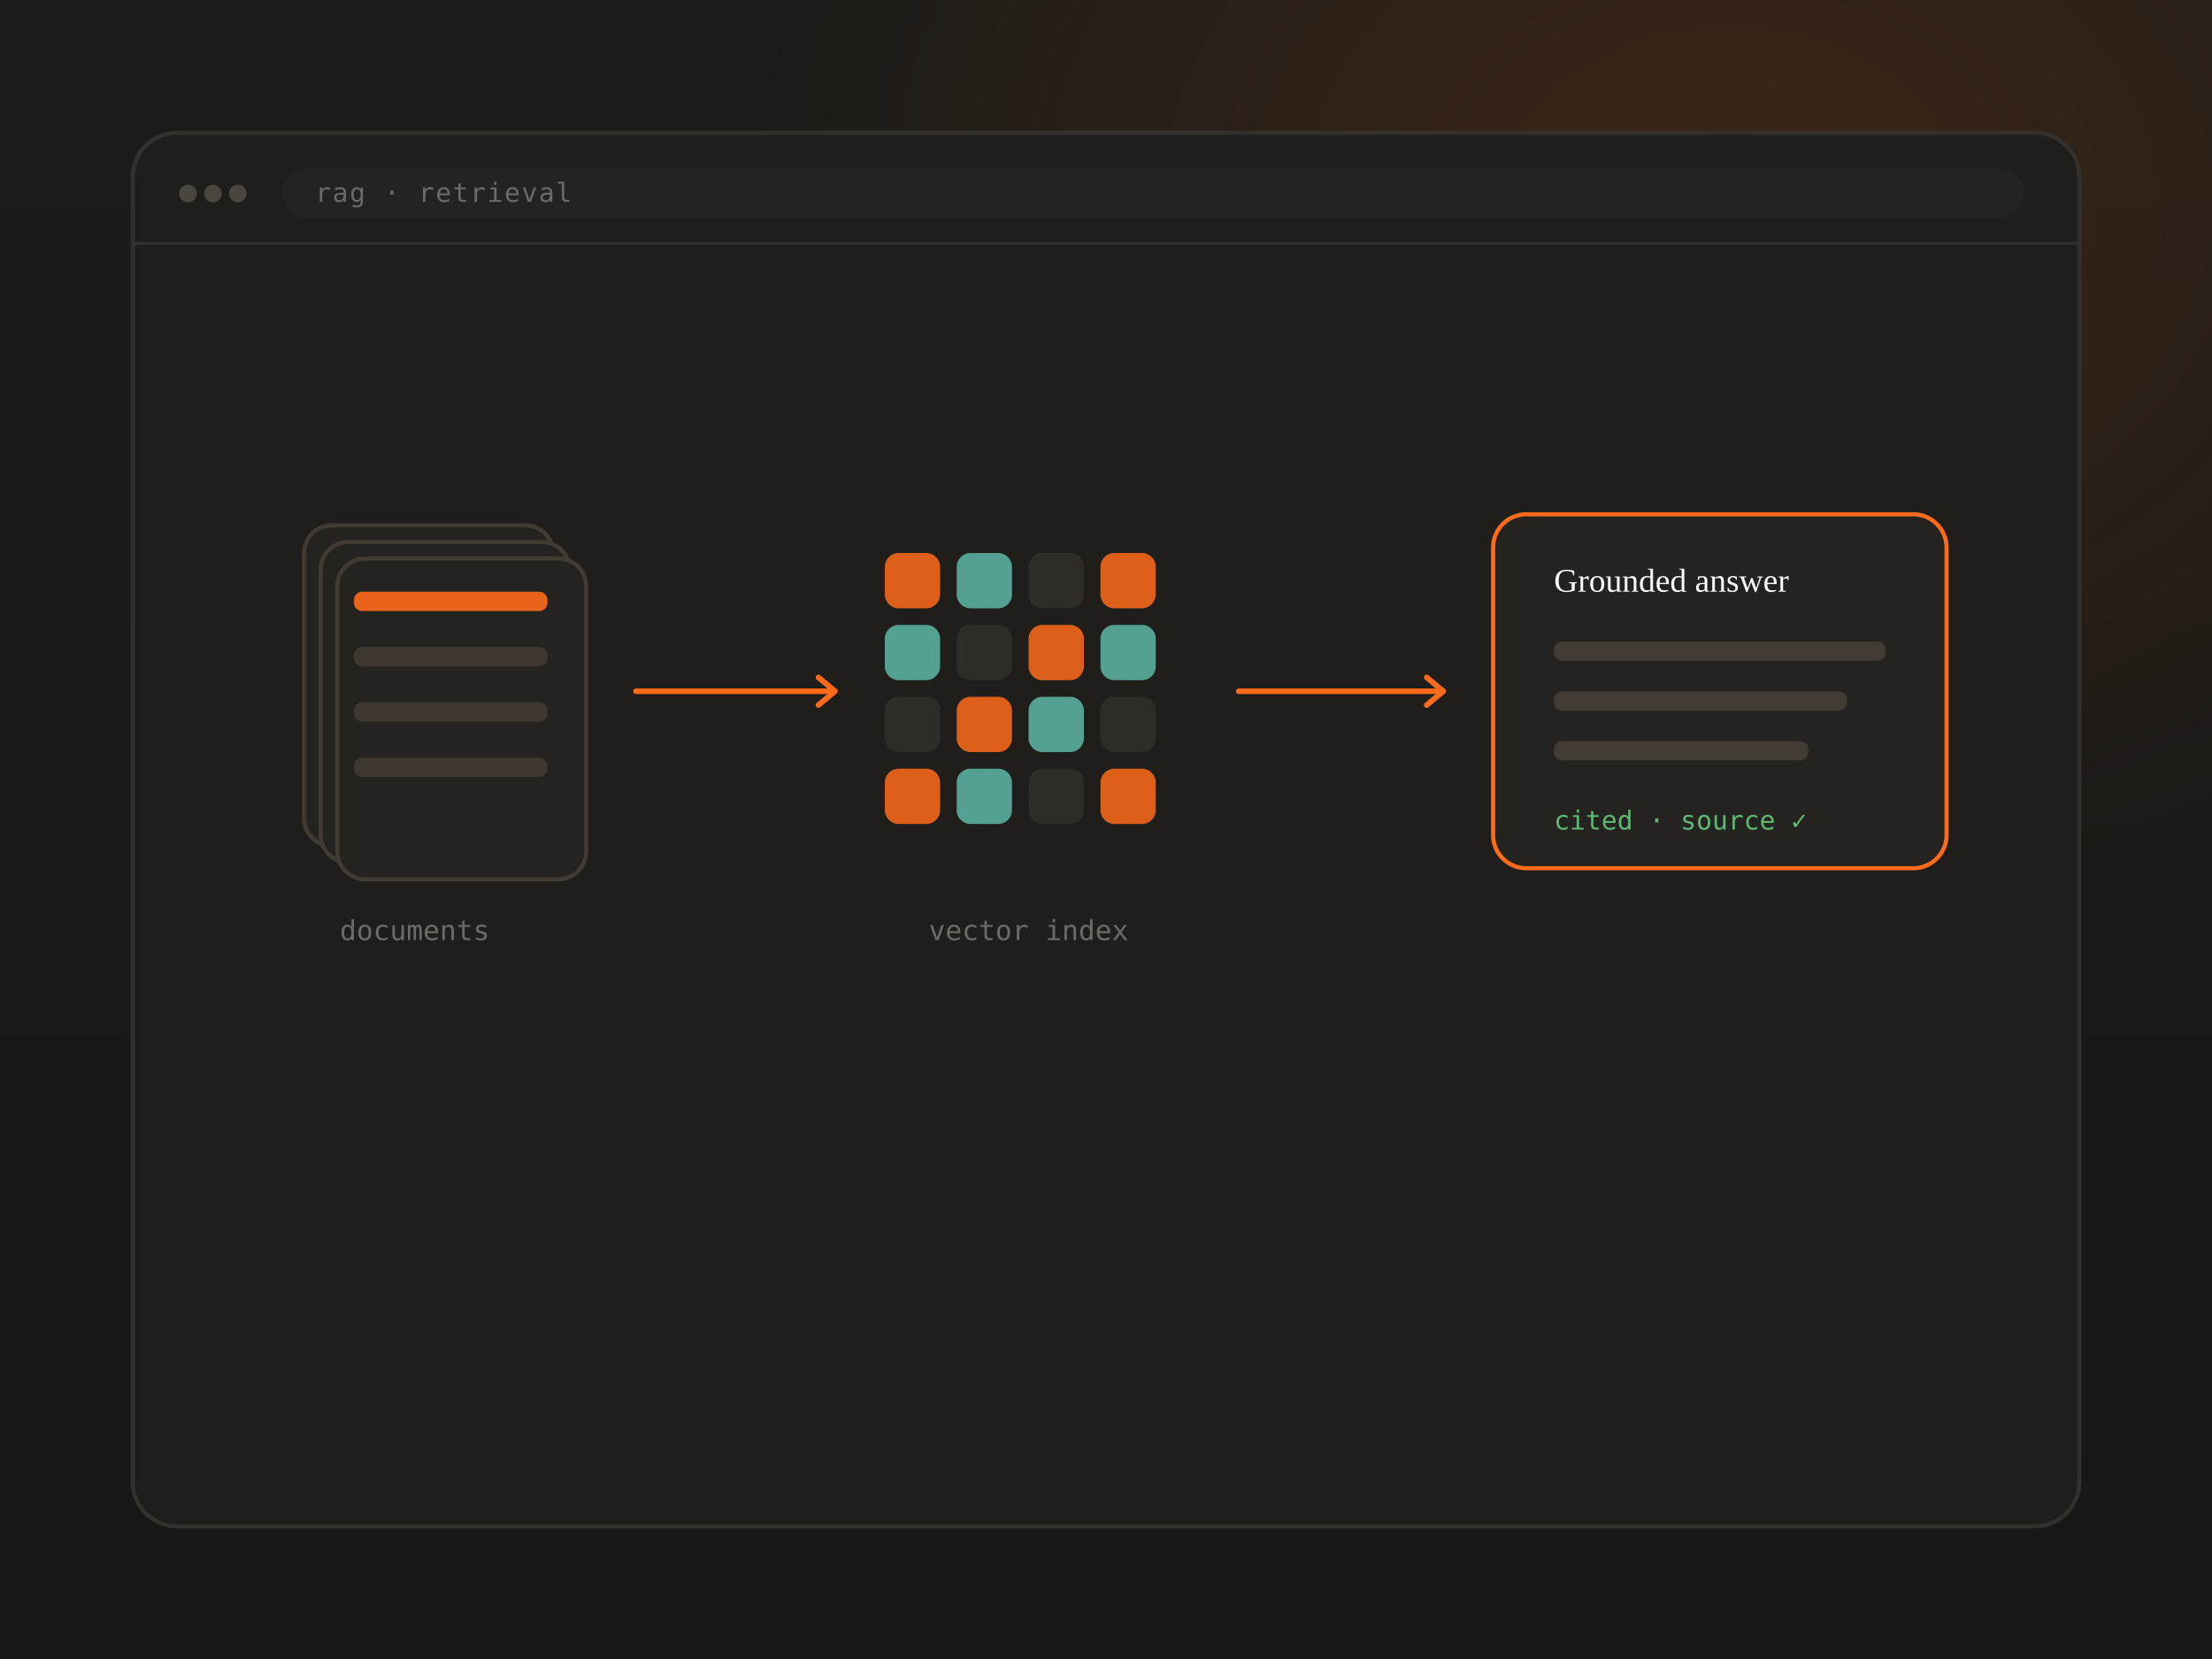
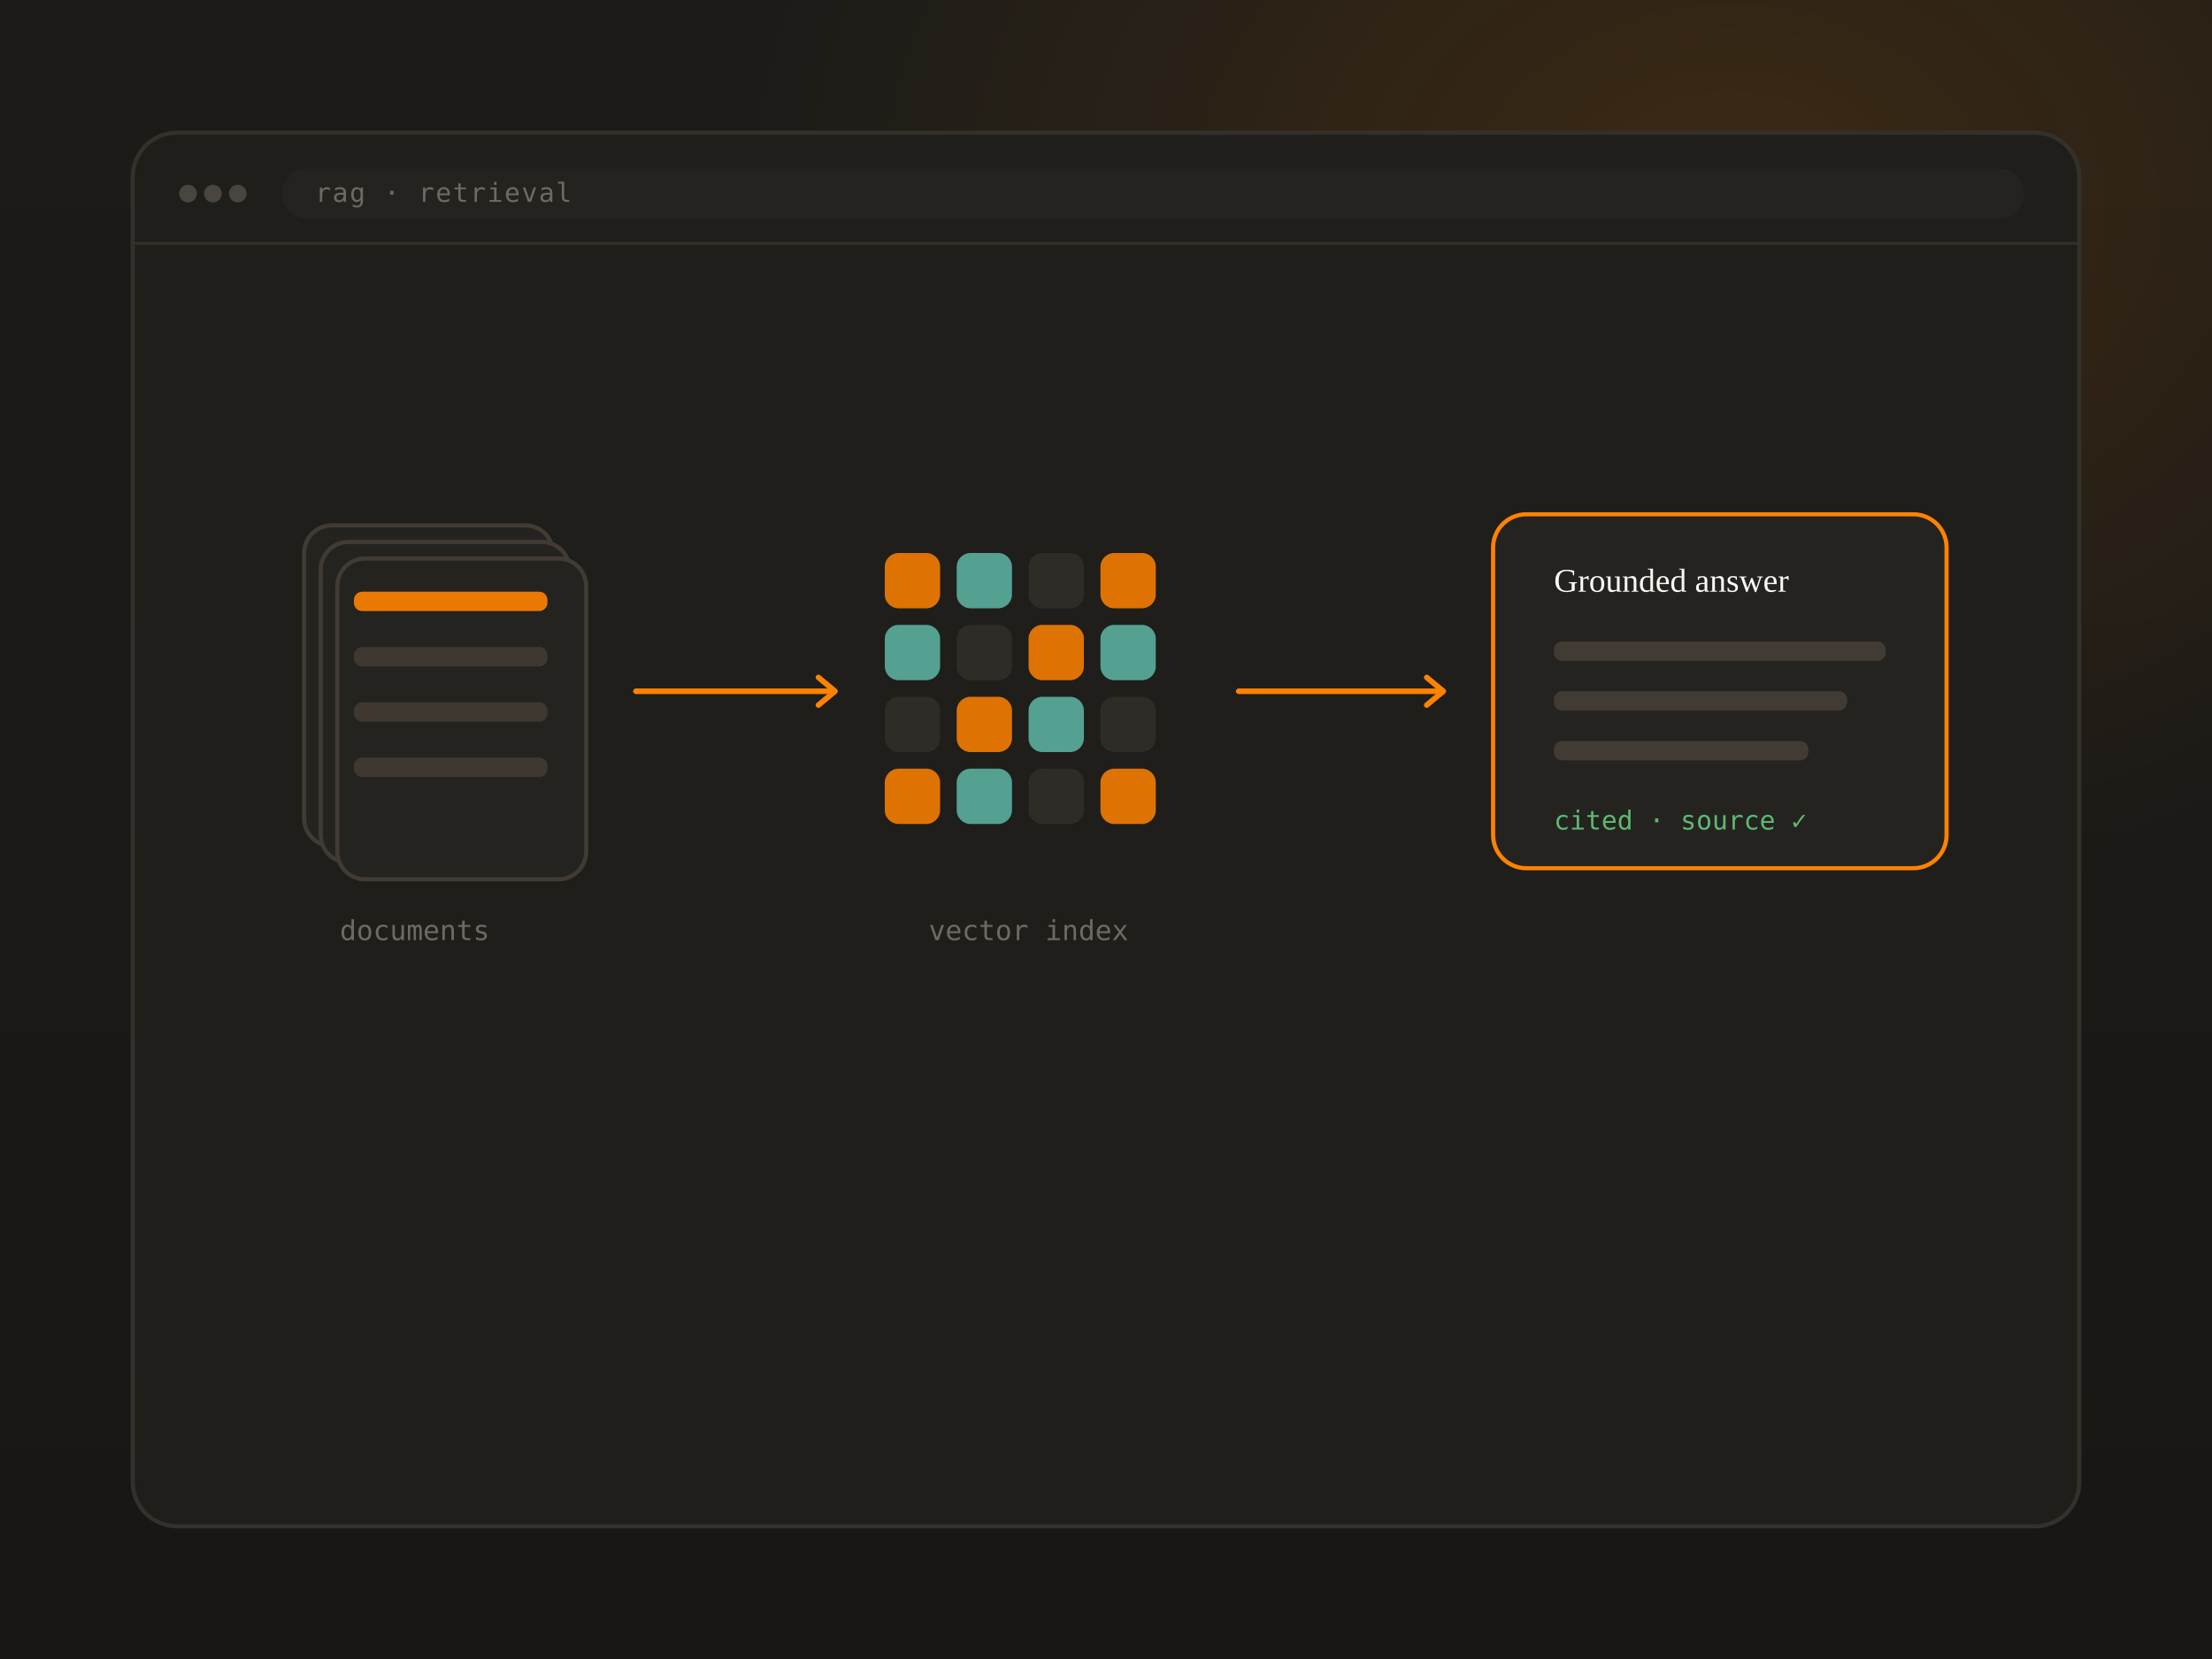
<svg xmlns="http://www.w3.org/2000/svg" viewBox="0 0 800 600" width="800" height="600" role="img">
  <defs>
    <linearGradient id="bg" x1="0" y1="0" x2="0" y2="1">
      <stop offset="0" stop-color="#1c1b18" />
      <stop offset="1" stop-color="#181715" />
    </linearGradient>
    <radialGradient id="glow" cx="0.78" cy="0.12" r="0.9">
-       <stop offset="0" stop-color="#ff6b1a" stop-opacity="0.14" />
-       <stop offset="0.5" stop-color="#ff6b1a" stop-opacity="0" />
+       <stop offset="0" stop-color="#ff8300" stop-opacity="0.14" />
+       <stop offset="0.5" stop-color="#ff8300" stop-opacity="0" />
    </radialGradient>
  </defs>
  <rect x="0.0" y="0.0" width="800.0" height="600.0" rx="0" fill="url(#bg)" />
  <rect x="0.0" y="0.0" width="800.0" height="600.0" rx="0" fill="url(#glow)" />
  <rect x="48.0" y="48.0" width="704.0" height="504.0" rx="16" fill="#1f1e1b" stroke="#34302b" stroke-width="1.5" />
  <circle cx="68.0" cy="70.0" r="3.2" fill="#4a453e" />
  <circle cx="77.0" cy="70.0" r="3.2" fill="#4a453e" />
  <circle cx="86.0" cy="70.0" r="3.2" fill="#4a453e" />
  <rect x="102.0" y="61.0" width="630.0" height="18.0" rx="9" fill="#252320" />
  <text x="114.0" y="73.0" font-family="'JetBrains Mono','SFMono-Regular',ui-monospace,monospace" font-size="9.5" font-weight="400" fill="#6c6a64" text-anchor="start" letter-spacing="0.5">rag · retrieval</text>
  <line x1="48.0" y1="88.0" x2="752.0" y2="88.0" stroke="#34302b" stroke-width="1" stroke-linecap="round" />
  <rect x="110.0" y="190.0" width="90.0" height="116.0" rx="10" fill="#252320" stroke="#413b34" stroke-width="1.5" />
  <rect x="116.0" y="196.0" width="90.0" height="116.0" rx="10" fill="#252320" stroke="#413b34" stroke-width="1.5" />
  <rect x="122.0" y="202.0" width="90.0" height="116.0" rx="10" fill="#252320" stroke="#413b34" stroke-width="1.5" />
-   <rect x="128.0" y="214.0" width="70.0" height="7.0" rx="3" fill="#ff6b1a" fill-opacity="0.9" />
+   <rect x="128.0" y="214.0" width="70.0" height="7.0" rx="3" fill="#ff8300" fill-opacity="0.9" />
  <rect x="128.0" y="234.0" width="70.0" height="7.0" rx="3" fill="#413b34" fill-opacity="0.9" />
  <rect x="128.0" y="254.0" width="70.0" height="7.0" rx="3" fill="#413b34" fill-opacity="0.9" />
  <rect x="128.0" y="274.0" width="70.0" height="7.0" rx="3" fill="#413b34" fill-opacity="0.9" />
  <text x="150.0" y="340.0" font-family="'JetBrains Mono','SFMono-Regular',ui-monospace,monospace" font-size="10" font-weight="400" fill="#6c6a64" text-anchor="middle">documents</text>
-   <path d="M230 250 L300 250" fill="none" stroke="#ff6b1a" stroke-width="2" stroke-linecap="round" stroke-linejoin="round" />
-   <path d="M296 245 l6 5 -6 5" fill="none" stroke="#ff6b1a" stroke-width="2" stroke-linecap="round" stroke-linejoin="round" />
-   <rect x="320.0" y="200.0" width="20.0" height="20.0" rx="5" fill="#ff6b1a" fill-opacity="0.85" />
+   <path d="M230 250 L300 250" fill="none" stroke="#ff8300" stroke-width="2" stroke-linecap="round" stroke-linejoin="round" />
+   <path d="M296 245 l6 5 -6 5" fill="none" stroke="#ff8300" stroke-width="2" stroke-linecap="round" stroke-linejoin="round" />
+   <rect x="320.0" y="200.0" width="20.0" height="20.0" rx="5" fill="#ff8300" fill-opacity="0.85" />
  <rect x="346.0" y="200.0" width="20.0" height="20.0" rx="5" fill="#5db8a6" fill-opacity="0.85" />
  <rect x="372.0" y="200.0" width="20.0" height="20.0" rx="5" fill="#413b34" fill-opacity="0.5" />
-   <rect x="398.0" y="200.0" width="20.0" height="20.0" rx="5" fill="#ff6b1a" fill-opacity="0.85" />
+   <rect x="398.0" y="200.0" width="20.0" height="20.0" rx="5" fill="#ff8300" fill-opacity="0.85" />
  <rect x="320.0" y="226.0" width="20.0" height="20.0" rx="5" fill="#5db8a6" fill-opacity="0.85" />
  <rect x="346.0" y="226.0" width="20.0" height="20.0" rx="5" fill="#413b34" fill-opacity="0.5" />
-   <rect x="372.0" y="226.0" width="20.0" height="20.0" rx="5" fill="#ff6b1a" fill-opacity="0.85" />
+   <rect x="372.0" y="226.0" width="20.0" height="20.0" rx="5" fill="#ff8300" fill-opacity="0.85" />
  <rect x="398.0" y="226.0" width="20.0" height="20.0" rx="5" fill="#5db8a6" fill-opacity="0.85" />
  <rect x="320.0" y="252.0" width="20.0" height="20.0" rx="5" fill="#413b34" fill-opacity="0.5" />
-   <rect x="346.0" y="252.0" width="20.0" height="20.0" rx="5" fill="#ff6b1a" fill-opacity="0.85" />
+   <rect x="346.0" y="252.0" width="20.0" height="20.0" rx="5" fill="#ff8300" fill-opacity="0.85" />
  <rect x="372.0" y="252.0" width="20.0" height="20.0" rx="5" fill="#5db8a6" fill-opacity="0.85" />
  <rect x="398.0" y="252.0" width="20.0" height="20.0" rx="5" fill="#413b34" fill-opacity="0.5" />
-   <rect x="320.0" y="278.0" width="20.0" height="20.0" rx="5" fill="#ff6b1a" fill-opacity="0.85" />
+   <rect x="320.0" y="278.0" width="20.0" height="20.0" rx="5" fill="#ff8300" fill-opacity="0.85" />
  <rect x="346.0" y="278.0" width="20.0" height="20.0" rx="5" fill="#5db8a6" fill-opacity="0.85" />
  <rect x="372.0" y="278.0" width="20.0" height="20.0" rx="5" fill="#413b34" fill-opacity="0.5" />
-   <rect x="398.0" y="278.0" width="20.0" height="20.0" rx="5" fill="#ff6b1a" fill-opacity="0.85" />
+   <rect x="398.0" y="278.0" width="20.0" height="20.0" rx="5" fill="#ff8300" fill-opacity="0.85" />
  <text x="372.0" y="340.0" font-family="'JetBrains Mono','SFMono-Regular',ui-monospace,monospace" font-size="10" font-weight="400" fill="#6c6a64" text-anchor="middle">vector index</text>
-   <path d="M448 250 L520 250" fill="none" stroke="#ff6b1a" stroke-width="2" stroke-linecap="round" stroke-linejoin="round" />
-   <path d="M516 245 l6 5 -6 5" fill="none" stroke="#ff6b1a" stroke-width="2" stroke-linecap="round" stroke-linejoin="round" />
-   <rect x="540.0" y="186.0" width="164.0" height="128.0" rx="12" fill="#252320" stroke="#ff6b1a" stroke-width="1.5" />
+   <path d="M448 250 L520 250" fill="none" stroke="#ff8300" stroke-width="2" stroke-linecap="round" stroke-linejoin="round" />
+   <path d="M516 245 l6 5 -6 5" fill="none" stroke="#ff8300" stroke-width="2" stroke-linecap="round" stroke-linejoin="round" />
+   <rect x="540.0" y="186.0" width="164.0" height="128.0" rx="12" fill="#252320" stroke="#ff8300" stroke-width="1.5" />
  <text x="562.0" y="214.0" font-family="'Newsreader',Georgia,'Times New Roman',serif" font-size="12" font-weight="400" fill="#faf9f5" text-anchor="start">Grounded answer</text>
  <rect x="562.0" y="232.0" width="120.0" height="7.0" rx="3" fill="#413b34" />
  <rect x="562.0" y="250.0" width="106.0" height="7.0" rx="3" fill="#413b34" />
  <rect x="562.0" y="268.0" width="92.0" height="7.0" rx="3" fill="#413b34" />
  <text x="562.0" y="300.0" font-family="'JetBrains Mono','SFMono-Regular',ui-monospace,monospace" font-size="9.5" font-weight="400" fill="#5db872" text-anchor="start">cited · source ✓</text>
</svg>
